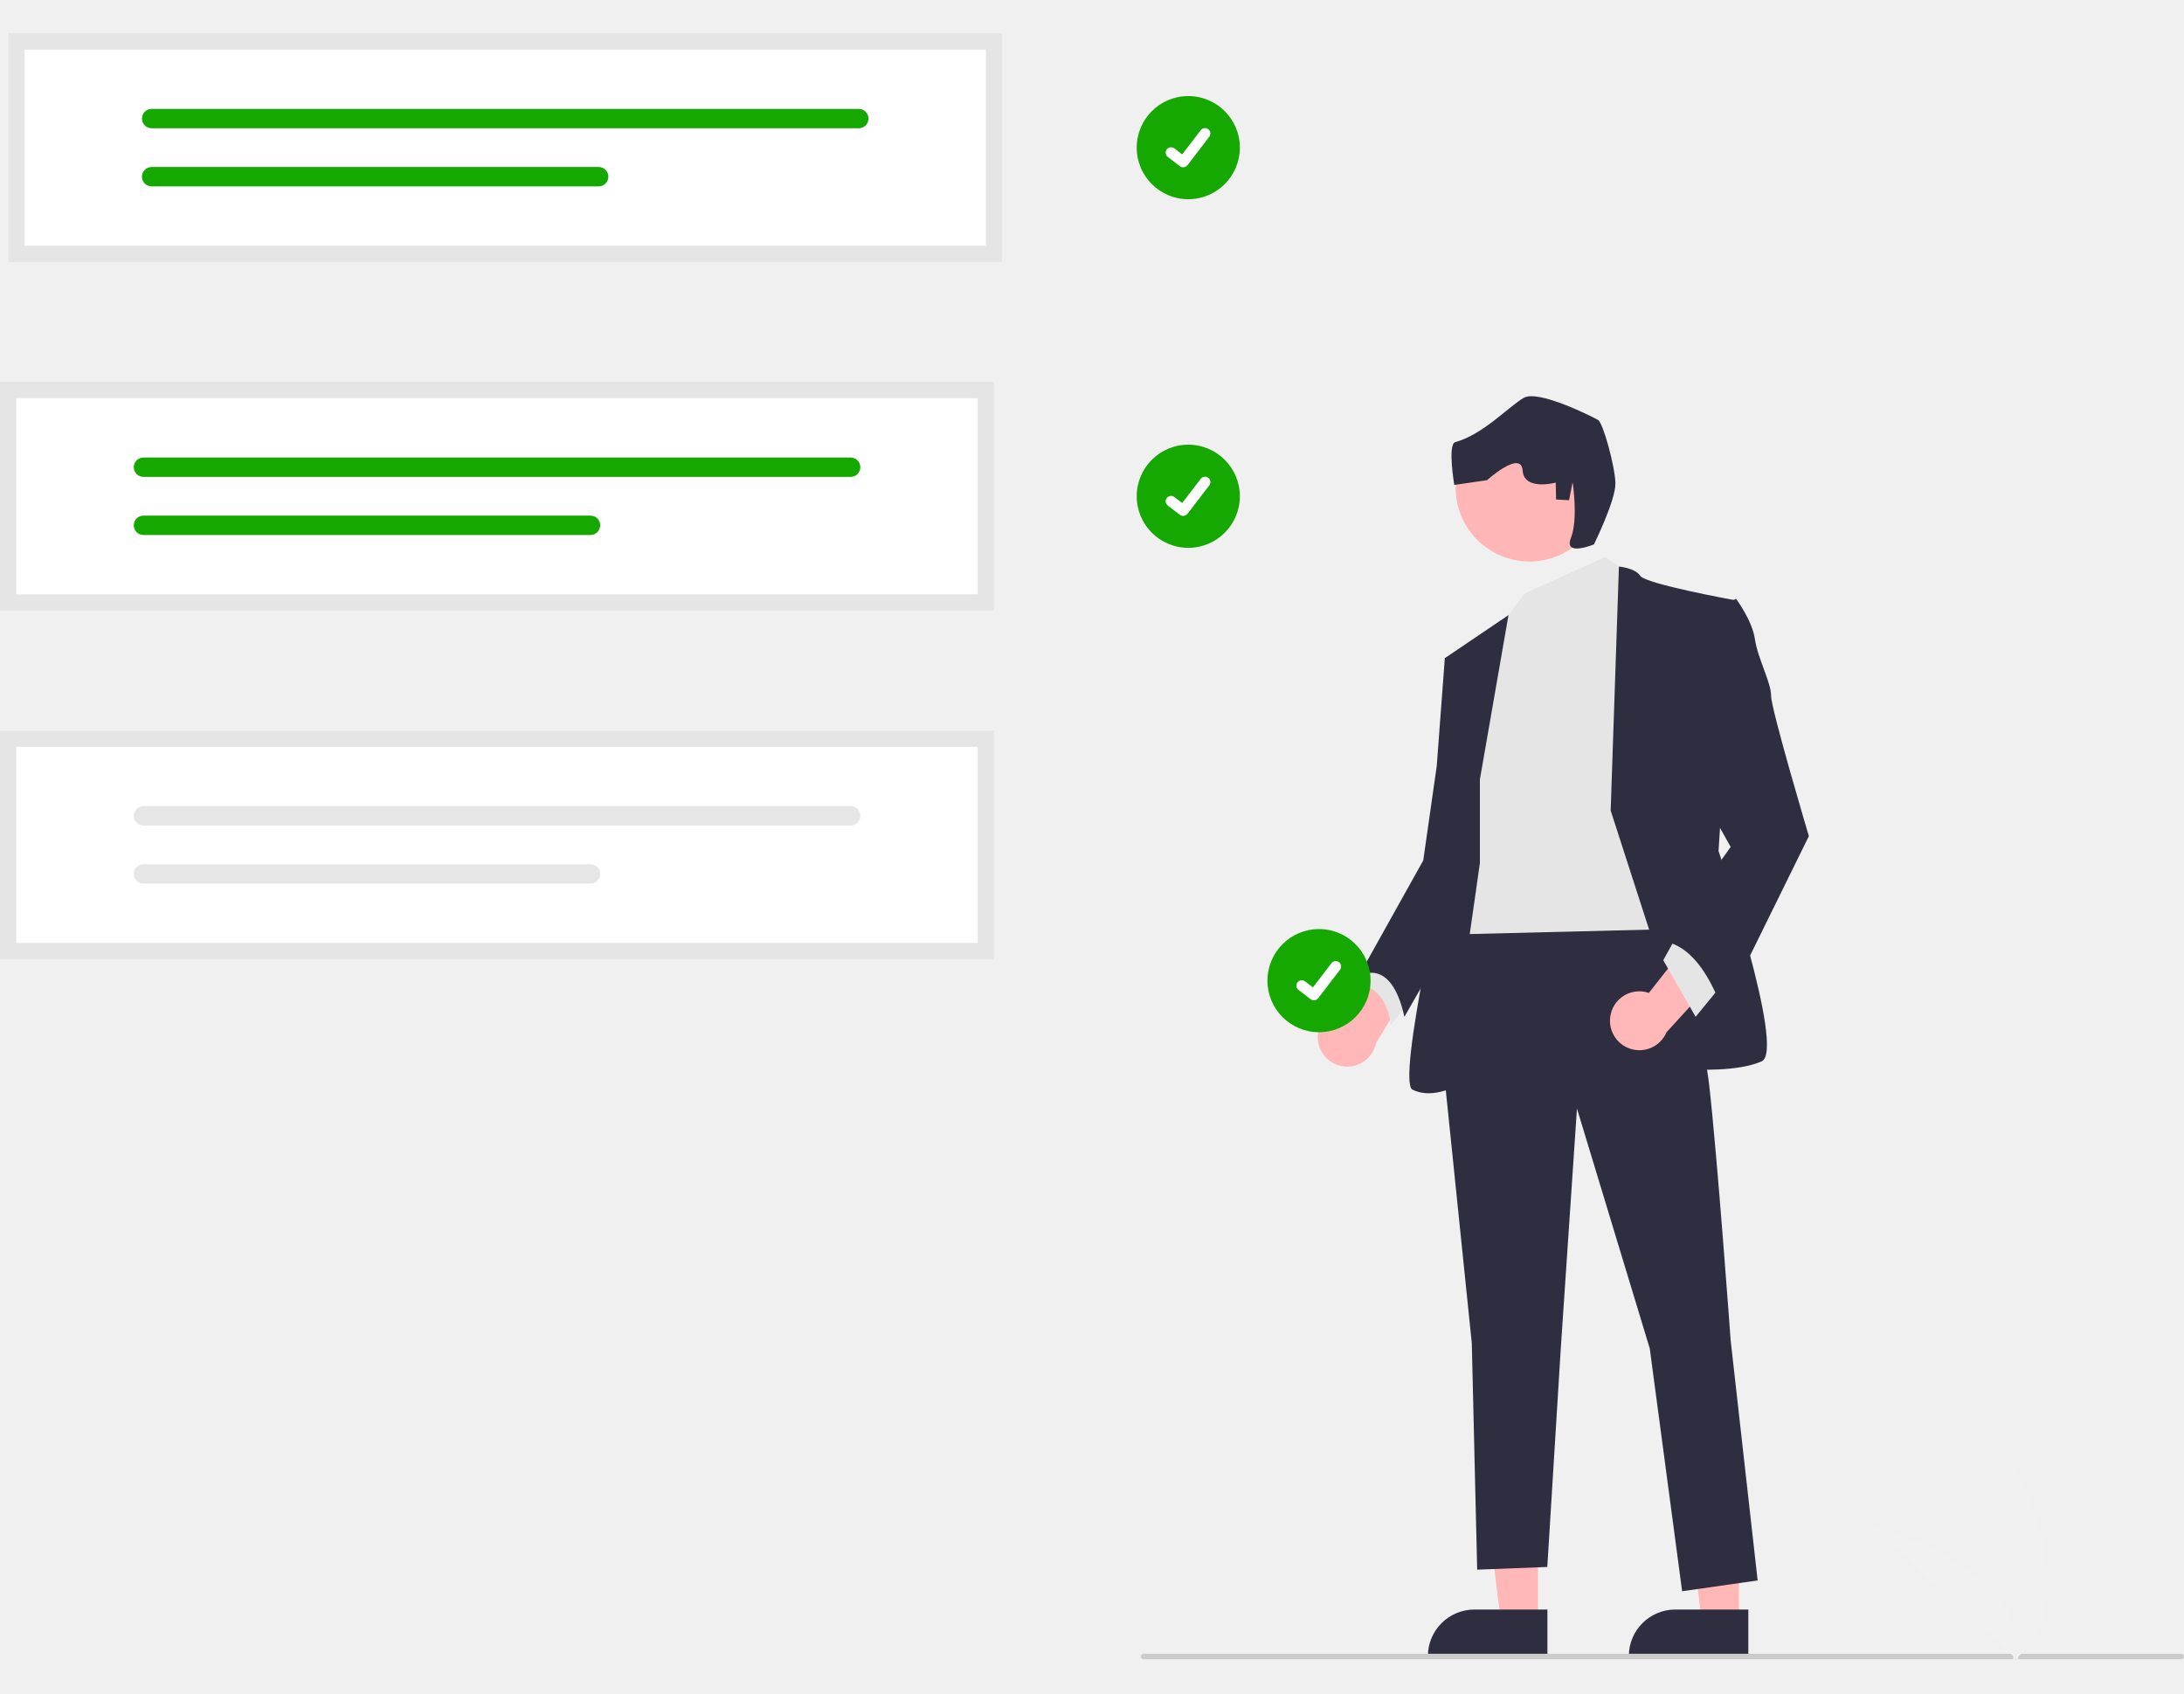
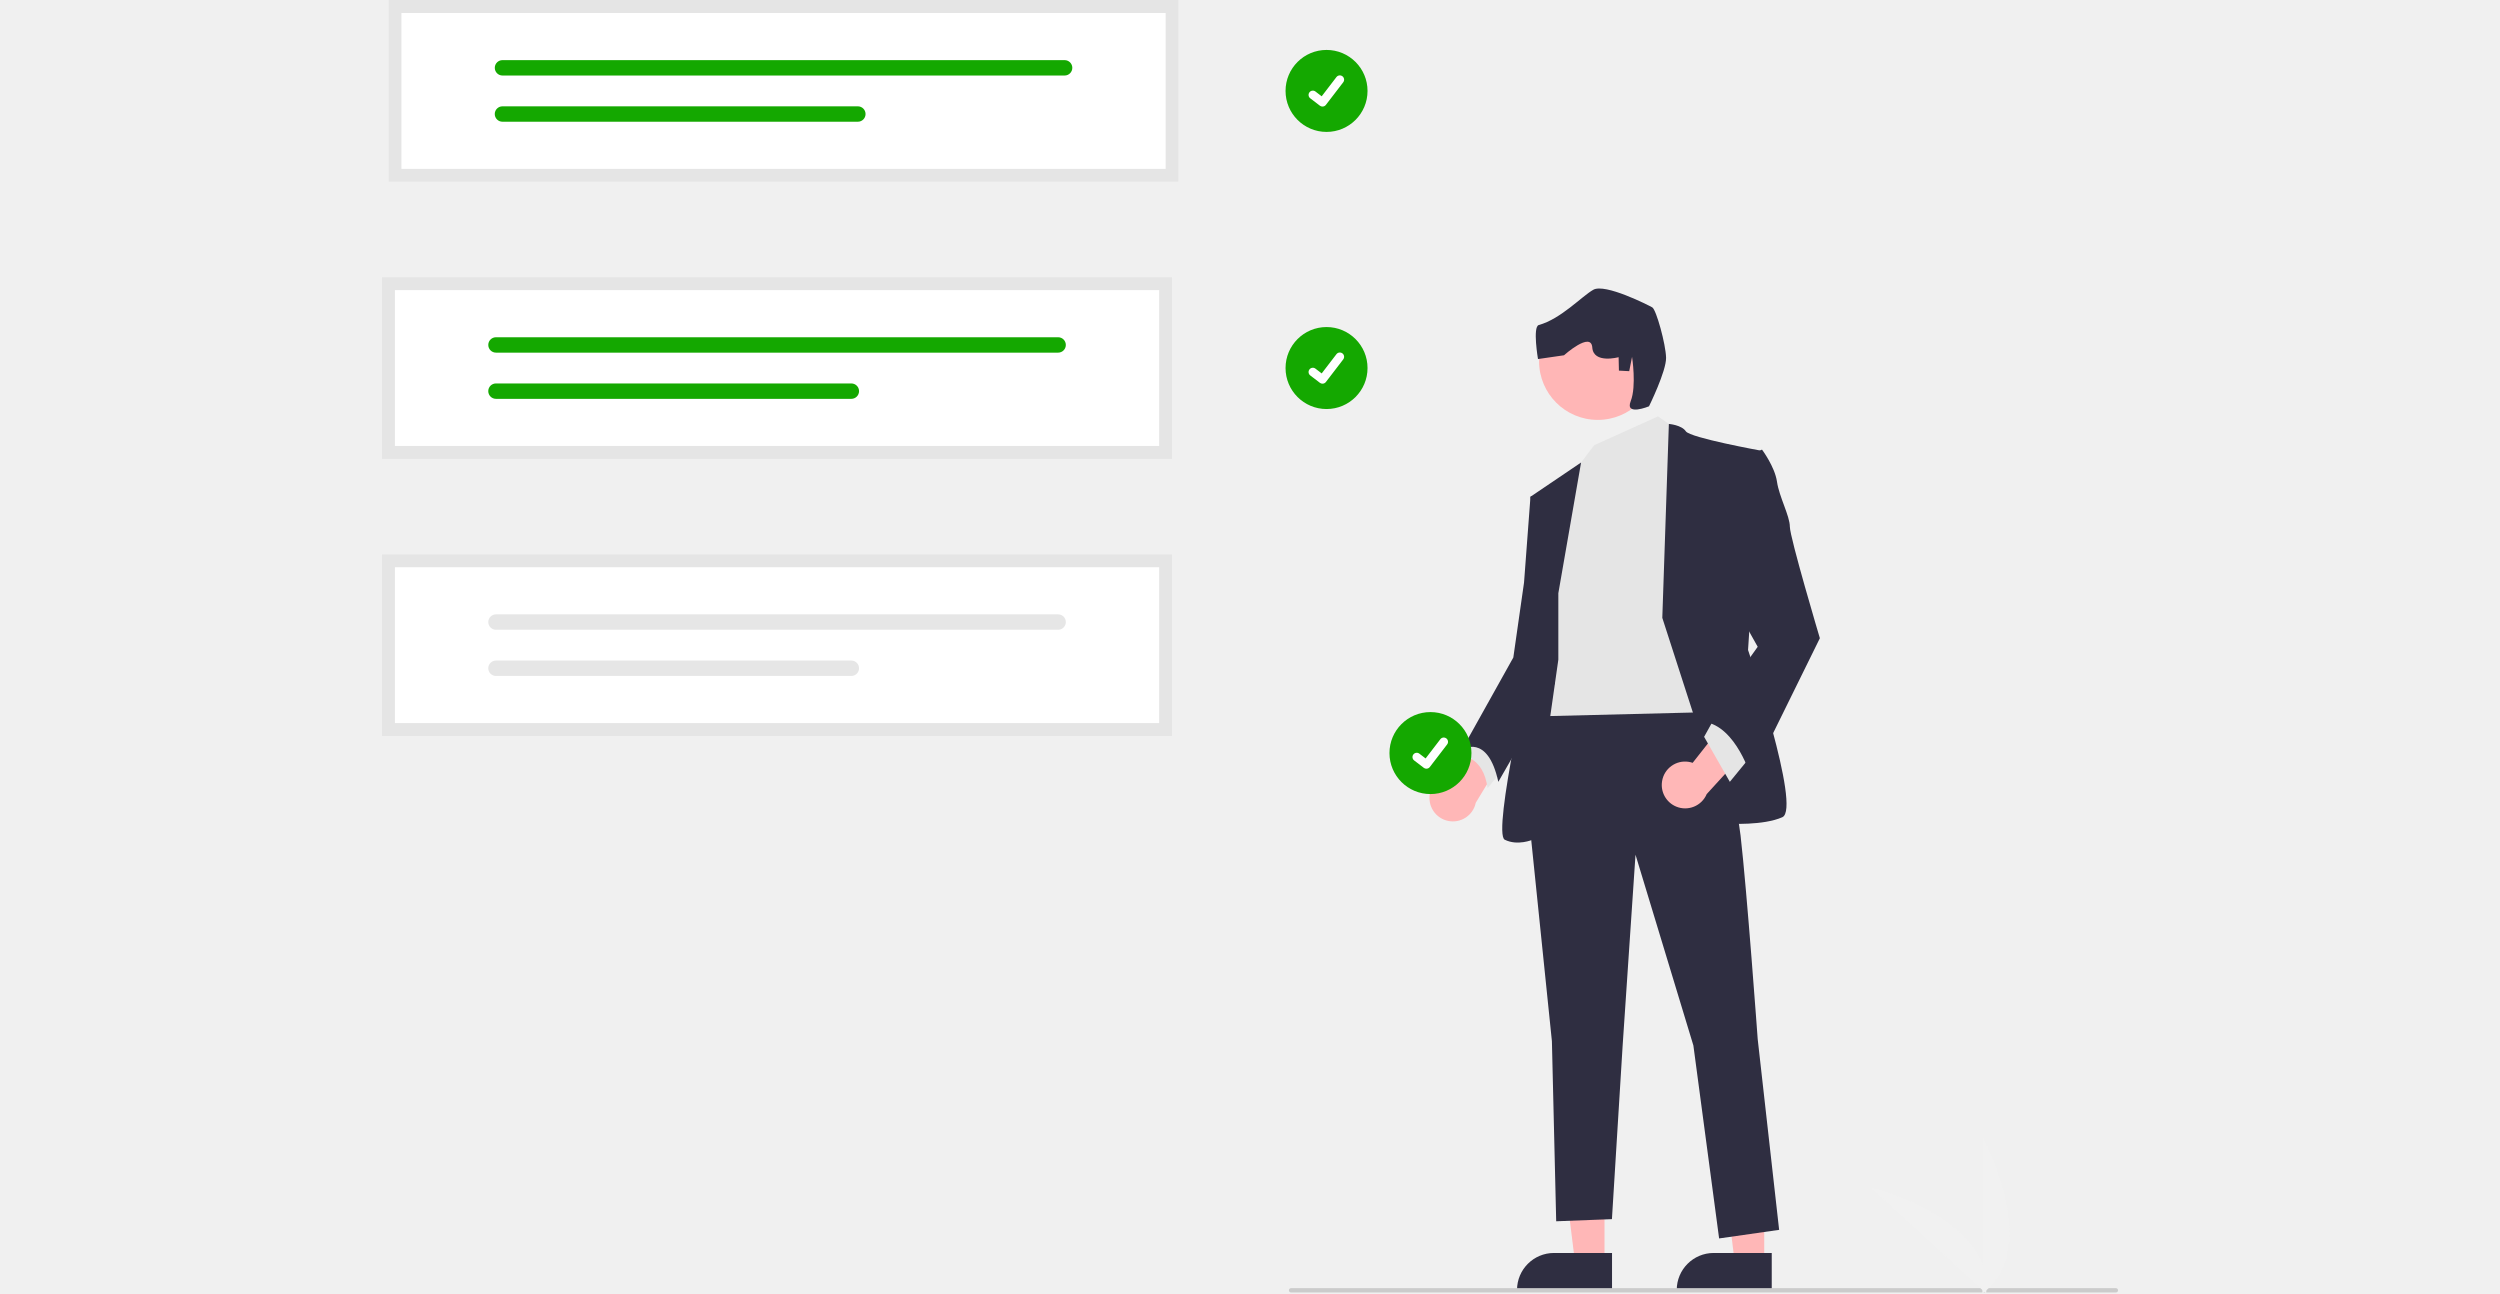
- <svg xmlns="http://www.w3.org/2000/svg" width="400.941" height="310.92" viewBox="0 0 801.921 597.457">
+ <svg xmlns="http://www.w3.org/2000/svg" width="600.941" height="310.92" viewBox="0 0 801.921 597.457">
  <circle id="b" cx="436.314" cy="42" r="18.934" fill="#14a800" />
  <path id="c-2063" d="M434.438,49.223c-.426,.001-.841-.137-1.181-.393l-.021-.016-4.45-3.404c-.867-.664-1.031-1.906-.366-2.772,.664-.867,1.906-1.031,2.772-.366h0l2.882,2.21,6.811-8.885c.664-.866,1.905-1.03,2.771-.366l0,0,.001,0-.042,.059,.043-.059c.865,.665,1.029,1.905,.366,2.772l-8.011,10.447c-.376,.488-.957,.773-1.573,.771l-.002,.002Z" fill="#fff" />
  <circle id="d" cx="436.314" cy="170" r="18.934" fill="#14a800" />
  <path id="e-2064" d="M434.438,177.223c-.426,.001-.841-.137-1.181-.393l-.021-.016-4.45-3.404c-.867-.664-1.031-1.906-.366-2.772s1.906-1.031,2.772-.366l2.882,2.21,6.811-8.885c.664-.866,1.905-1.03,2.771-.366l0,0,.001,0-.042,.059,.043-.059c.865,.665,1.029,1.905,.366,2.772l-8.011,10.447c-.376,.488-.957,.773-1.573,.771l-.002,.002Z" fill="#fff" />
  <path d="M483.864,368.959c-.232-5.93,4.387-10.926,10.317-11.158,.632-.025,1.266,.006,1.892,.093l17.341-34.022,9.799,17.256-17.97,29.663c-1.206,5.844-6.921,9.603-12.765,8.397-4.89-1.009-8.451-5.238-8.614-10.228l0-0Z" fill="#ffb7b7" />
  <polygon points="564.71 583.194 551.101 583.193 544.627 530.702 564.712 530.703 564.71 583.194" fill="#ffb7b7" />
  <path d="M568.18,596.385l-43.88-.002v-.555c.001-9.432,7.647-17.079,17.08-17.079h.001l26.801,.001-.001,17.635Z" fill="#2f2e41" />
  <polygon points="638.483 583.194 624.874 583.193 618.4 530.702 638.485 530.703 638.483 583.194" fill="#ffb7b7" />
  <path d="M641.953,596.385l-43.88-.002v-.555c.001-9.432,7.647-17.079,17.08-17.079h.001l26.801,.001-.001,17.635Z" fill="#2f2e41" />
  <path d="M504.767,339.349l-5.941,9.902s9.901,0,11.882,14.852l7.921-9.901-13.862-14.852Z" fill="#e5e5e5" />
  <path d="M608.732,318.556s15.842,41.586,18.813,67.33c2.97,25.744,7.921,94.064,7.921,94.064l9.902,88.123-27.724,3.961-11.882-89.113-26.734-88.123-5.941,88.123-4.951,80.202-25.744,.99-1.98-83.173-10.892-105.946,5.941-50.498,73.271-5.941Z" fill="#2f2e41" />
  <polygon points="589.424 192.312 599.326 199.242 612.198 328.952 531.996 330.932 542.888 240.829 552.789 215.085 559.936 205.636 589.424 192.312" fill="#e5e5e5" />
  <path d="M591.405,285.386l3.03-89.567s5.882,.453,7.862,3.424,34.655,8.911,34.655,8.911l-5.941,92.084s24.754,73.271,15.842,77.232-24.754,2.97-24.754,2.97l-30.695-95.054Z" fill="#2f2e41" />
  <path d="M543.383,273.999l10.504-60.365-23.376,15.808,5.941,43.567-4.951,29.704s-18.813,82.182-12.872,85.153,12.872,0,12.872,0l11.882-83.173v-30.695Z" fill="#2f2e41" />
  <path d="M537.442,227.462l-6.931,1.98-2.97,39.606-4.951,34.655-23.764,42.576s11.882-7.921,16.833,14.852l26.171-45.564-4.387-88.106Z" fill="#2f2e41" />
  <path d="M591.299,360.839c.923-5.862,6.424-9.866,12.287-8.943,.625,.098,1.24,.252,1.838,.459l23.616-30.009,6.262,18.83-23.386,25.61c-2.318,5.498-8.654,8.077-14.152,5.759-4.601-1.939-7.273-6.779-6.465-11.705Z" fill="#ffb7b7" />
  <polygon points="631.506 350.24 622.595 361.132 610.713 340.339 615.663 331.428 631.506 350.24" fill="#e5e5e5" />
  <path d="M629.526,211.619l7.921-3.961s5.941,7.921,6.931,14.852,5.941,15.842,5.941,20.793,13.862,51.488,13.862,51.488l-31.685,64.36s-6.931-23.764-21.783-25.744l24.754-34.655-13.862-24.754,7.921-62.379Z" fill="#2f2e41" />
  <path d="M800.921,596.996H419.921c-.552,0-1-.448-1-1s.448-1,1-1h381c.552,0,1,.448,1,1s-.448,1-1,1Z" fill="#cbcbcb" />
  <path d="M365,212H0v-84H365v84Z" fill="#fff" />
  <path d="M52.678,155.774c-1.964,0-3.556,1.592-3.556,3.556s1.592,3.556,3.556,3.556H312.337c1.964,0,3.556-1.592,3.556-3.556s-1.592-3.556-3.556-3.556H52.678Z" fill="#14a800" />
  <path d="M52.678,177.113c-1.964-.004-3.56,1.585-3.564,3.549-.004,1.964,1.585,3.56,3.549,3.564H216.822c1.964,0,3.556-1.592,3.556-3.556s-1.592-3.556-3.556-3.556H52.678Z" fill="#14a800" />
  <path d="M365,212H0v-84H365v84ZM6,206H359v-72H6v72Z" fill="#e5e5e5" />
  <path d="M365,340H0v-84H365v84Z" fill="#fff" />
  <path d="M52.678,283.774c-1.964,0-3.556,1.592-3.556,3.556s1.592,3.556,3.556,3.556H312.337c1.964,0,3.556-1.592,3.556-3.556s-1.592-3.556-3.556-3.556H52.678Z" fill="#e6e6e6" />
  <path d="M52.678,305.113c-1.964-.004-3.56,1.585-3.564,3.549-.004,1.964,1.585,3.56,3.549,3.564H216.822c1.964,0,3.556-1.592,3.556-3.556s-1.592-3.556-3.556-3.556H52.678Z" fill="#e6e6e6" />
  <path d="M365,340H0v-84H365v84ZM6,334H359v-72H6v72Z" fill="#e5e5e5" />
  <path d="M368,84H3V0H368V84Z" fill="#fff" />
  <path d="M55.678,27.774c-1.964,.004-3.554,1.599-3.55,3.563,.004,1.959,1.591,3.546,3.55,3.55H315.337c1.964-.004,3.554-1.599,3.55-3.563-.004-1.959-1.591-3.546-3.55-3.55H55.678Z" fill="#14a800" />
  <path d="M55.678,49.113c-1.964-.004-3.56,1.585-3.564,3.549s1.585,3.56,3.549,3.564H219.822c1.964,.004,3.559-1.586,3.563-3.55,.004-1.964-1.586-3.559-3.55-3.563-.004-0-.009-0-.013,0H55.678Z" fill="#14a800" />
  <path d="M368,84H3V0H368V84ZM9,78H362V6H9V78Z" fill="#e5e5e5" />
  <path d="M739.248,597.457v-72.34s28.192,51.286,0,72.34Z" fill="#f1f1f1" />
  <path d="M740.99,597.445l-53.29-48.921s56.845,13.916,53.29,48.921Z" fill="#f1f1f1" />
  <circle id="f" cx="484.314" cy="347.846" r="18.934" fill="#14a800" />
  <path id="g-2065" d="M482.438,355.068c-.426,.001-.841-.137-1.181-.393l-.021-.016-4.45-3.404c-.867-.664-1.031-1.906-.366-2.772,.664-.867,1.906-1.031,2.772-.366h0l2.882,2.21,6.811-8.885c.664-.866,1.905-1.03,2.771-.366h0l.001,0-.042,.059,.043-.059c.865,.665,1.029,1.905,.366,2.772l-8.011,10.447c-.376,.488-.957,.773-1.573,.771l-.002,.002Z" fill="#fff" />
  <circle cx="561.587" cy="166.85" r="27.103" fill="#ffb6b6" />
  <path d="M585.262,187.674s8.027-16.258,7.884-22.464c-.143-6.207-4.529-22.178-6.38-23.232s-21.81-11.187-27.219-8.14-14.928,13.468-25.195,16.288c-2.904,.797-.369,15.716-.369,15.716l12.014-1.738s12.526-11.247,13.068-3.589c.542,7.659,12.157,4.469,12.157,4.469l.143,6.207,4.755,.256,1.309-6.605s2.137,13.466-.624,20.471,8.456,2.362,8.456,2.362Z" fill="#2f2e41" />
</svg>
